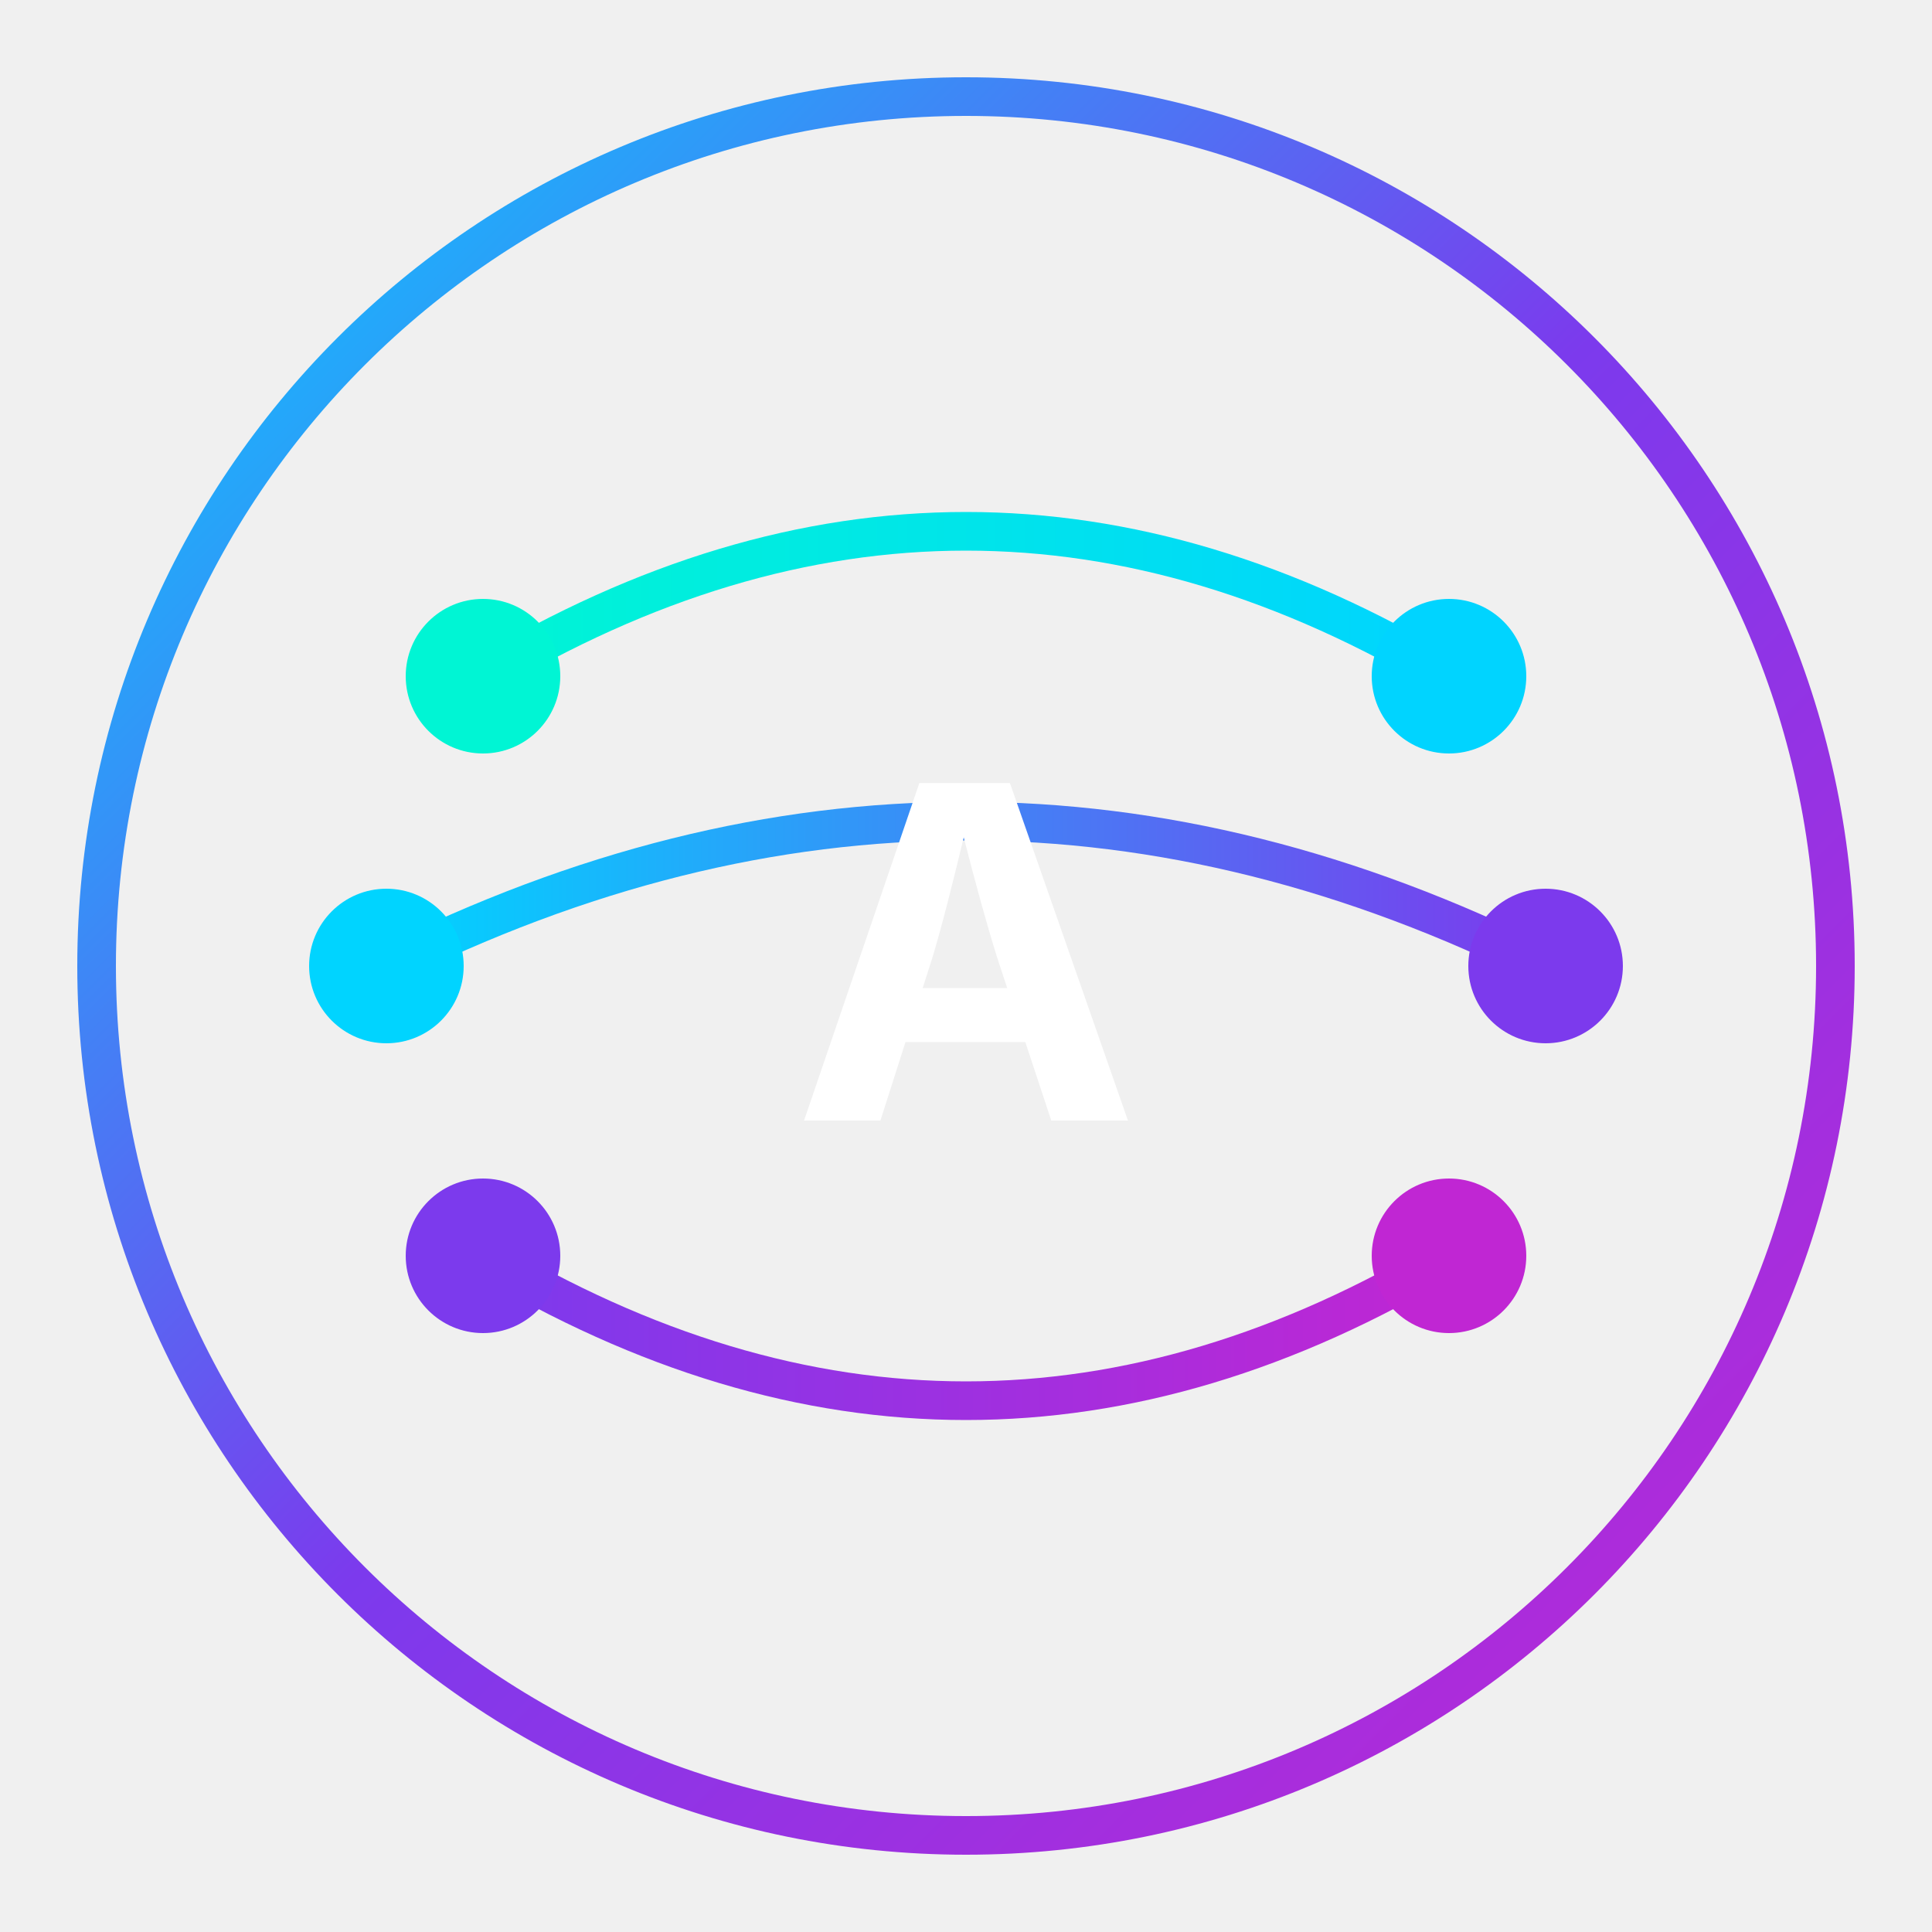
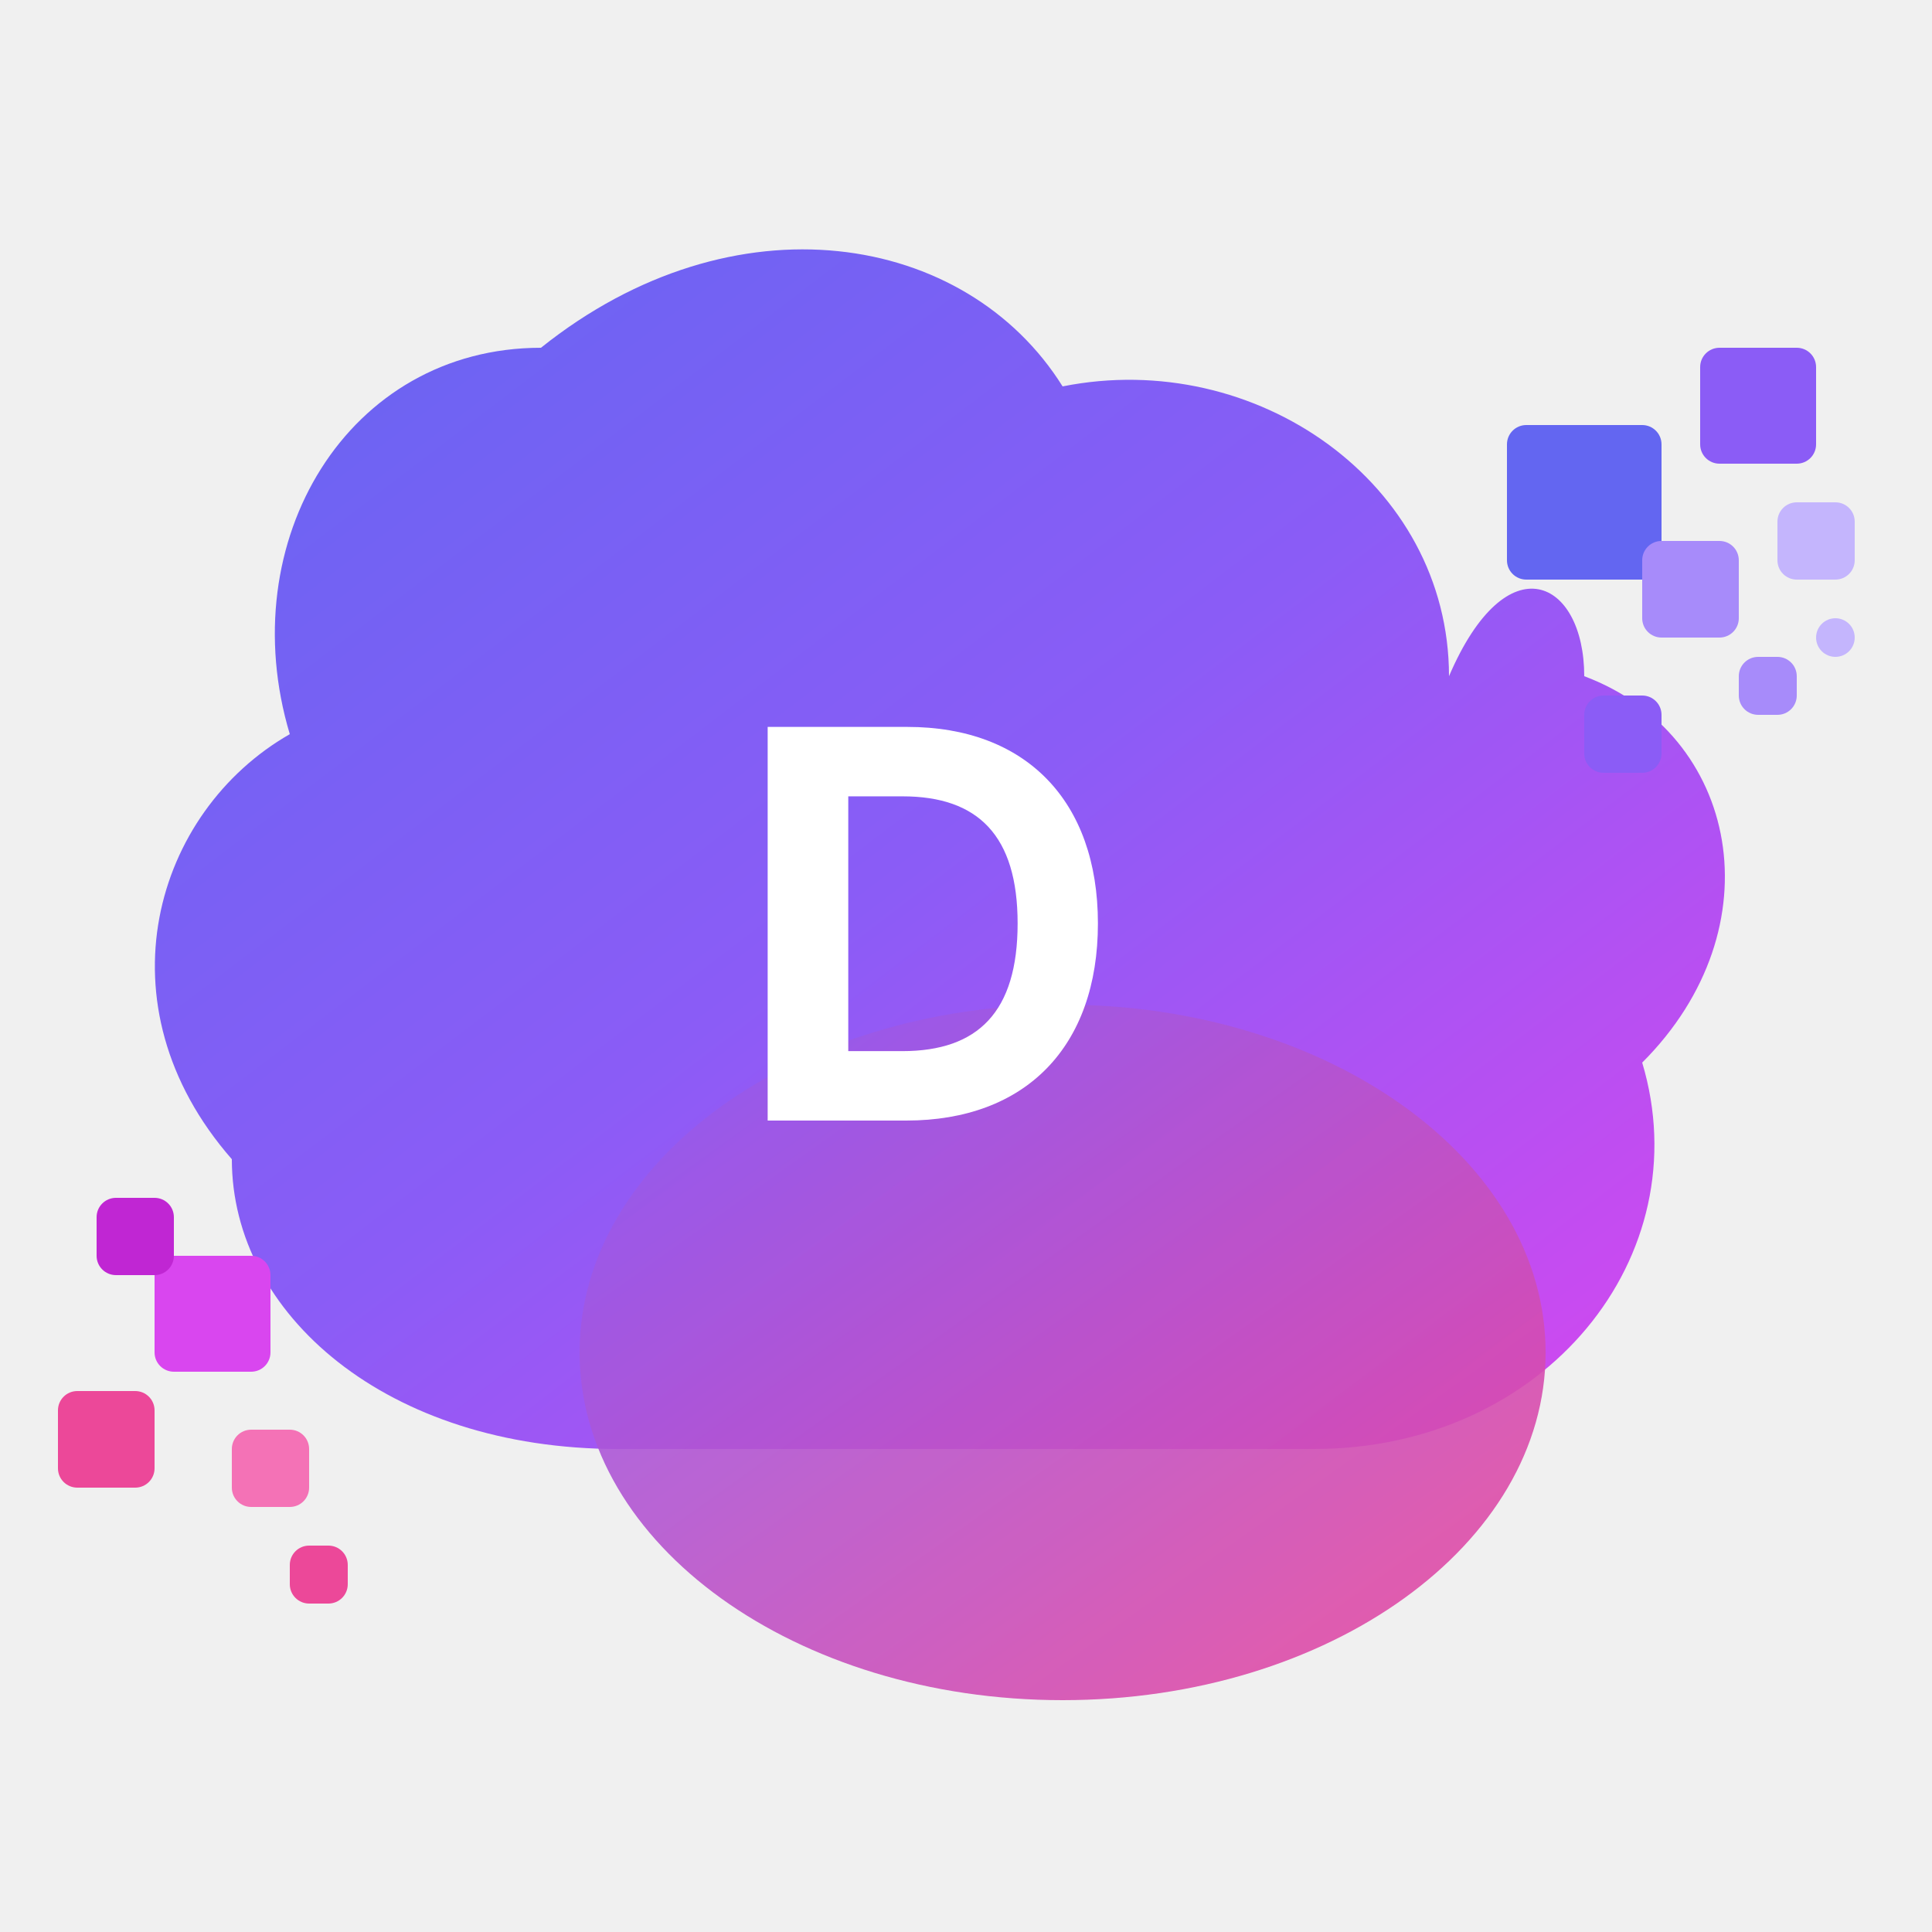
<svg xmlns="http://www.w3.org/2000/svg" viewBox="0 0 100 100" width="100" height="100">
  <defs>
-     <linearGradient id="circleGradient" x1="0%" y1="0%" x2="100%" y2="100%">
-       <stop offset="0%" style="stop-color:#00d4ff" />
-       <stop offset="50%" style="stop-color:#7c3aed" />
-       <stop offset="100%" style="stop-color:#c026d3" />
+     <linearGradient id="cloudGradient" x1="0%" y1="0%" x2="100%" y2="100%">
+       <stop offset="0%" style="stop-color:#6366f1" />
+       <stop offset="50%" style="stop-color:#8b5cf6" />
+       <stop offset="100%" style="stop-color:#d946ef" />
    </linearGradient>
-     <linearGradient id="lineGradient1" x1="0%" y1="0%" x2="100%" y2="0%">
-       <stop offset="0%" style="stop-color:#00f5d4" />
-       <stop offset="100%" style="stop-color:#00d4ff" />
-     </linearGradient>
-     <linearGradient id="lineGradient2" x1="0%" y1="0%" x2="100%" y2="0%">
-       <stop offset="0%" style="stop-color:#00d4ff" />
-       <stop offset="100%" style="stop-color:#7c3aed" />
-     </linearGradient>
-     <linearGradient id="lineGradient3" x1="0%" y1="0%" x2="100%" y2="0%">
-       <stop offset="0%" style="stop-color:#7c3aed" />
-       <stop offset="100%" style="stop-color:#c026d3" />
+     <linearGradient id="cloudGradient2" x1="0%" y1="0%" x2="100%" y2="100%">
+       <stop offset="0%" style="stop-color:#8b5cf6" />
+       <stop offset="100%" style="stop-color:#ec4899" />
    </linearGradient>
  </defs>
-   <circle cx="50" cy="50" r="45" fill="none" stroke="url(#circleGradient)" stroke-width="2" />
-   <path d="M 25 35 Q 50 20 75 35" fill="none" stroke="url(#lineGradient1)" stroke-width="2" stroke-linecap="round" />
-   <circle cx="25" cy="35" r="4" fill="#00f5d4" />
-   <circle cx="75" cy="35" r="4" fill="#00d4ff" />
-   <path d="M 20 50 Q 50 35 80 50" fill="none" stroke="url(#lineGradient2)" stroke-width="2" stroke-linecap="round" />
-   <circle cx="20" cy="50" r="4" fill="#00d4ff" />
-   <circle cx="80" cy="50" r="4" fill="#7c3aed" />
-   <path d="M 25 65 Q 50 80 75 65" fill="none" stroke="url(#lineGradient3)" stroke-width="2" stroke-linecap="round" />
-   <circle cx="25" cy="65" r="4" fill="#7c3aed" />
-   <circle cx="75" cy="65" r="4" fill="#c026d3" />
-   <text x="50" y="58" font-family="Inter, Arial, sans-serif" font-size="24" font-weight="700" fill="white" text-anchor="middle">A</text>
+   <path d="M75 35 C75 25 65 18 55 20 C50 12 38 10 28 18 C18 18 12 28 15 38 C8 42 5 52 12 60 C12 68 20 75 32 75 L68 75 C80 75 88 65 85 55 C92 48 90 38 82 35 C82 30 78 28 75 35 Z" fill="url(#cloudGradient)" />
+   <ellipse cx="55" cy="70" rx="25" ry="18" fill="url(#cloudGradient2)" opacity="0.9" />
+   <rect x="78" y="22" width="8" height="8" fill="#6366f1" rx="1" />
+   <rect x="88" y="18" width="6" height="6" fill="#8b5cf6" rx="1" />
+   <rect x="85" y="28" width="5" height="5" fill="#a78bfa" rx="1" />
+   <rect x="92" y="26" width="4" height="4" fill="#c4b5fd" rx="1" />
+   <rect x="82" y="36" width="4" height="4" fill="#8b5cf6" rx="1" />
+   <rect x="90" y="34" width="3" height="3" fill="#a78bfa" rx="1" />
+   <rect x="94" y="32" width="2" height="2" fill="#c4b5fd" rx="1" />
+   <rect x="8" y="65" width="6" height="6" fill="#d946ef" rx="1" />
+   <rect x="3" y="72" width="5" height="5" fill="#ec4899" rx="1" />
+   <rect x="12" y="74" width="4" height="4" fill="#f472b6" rx="1" />
+   <rect x="5" y="62" width="4" height="4" fill="#c026d3" rx="1" />
+   <rect x="15" y="80" width="3" height="3" fill="#ec4899" rx="1" />
+   <text x="48" y="58" font-family="Inter, Arial, sans-serif" font-size="28" font-weight="700" fill="white" text-anchor="middle">D</text>
</svg>
